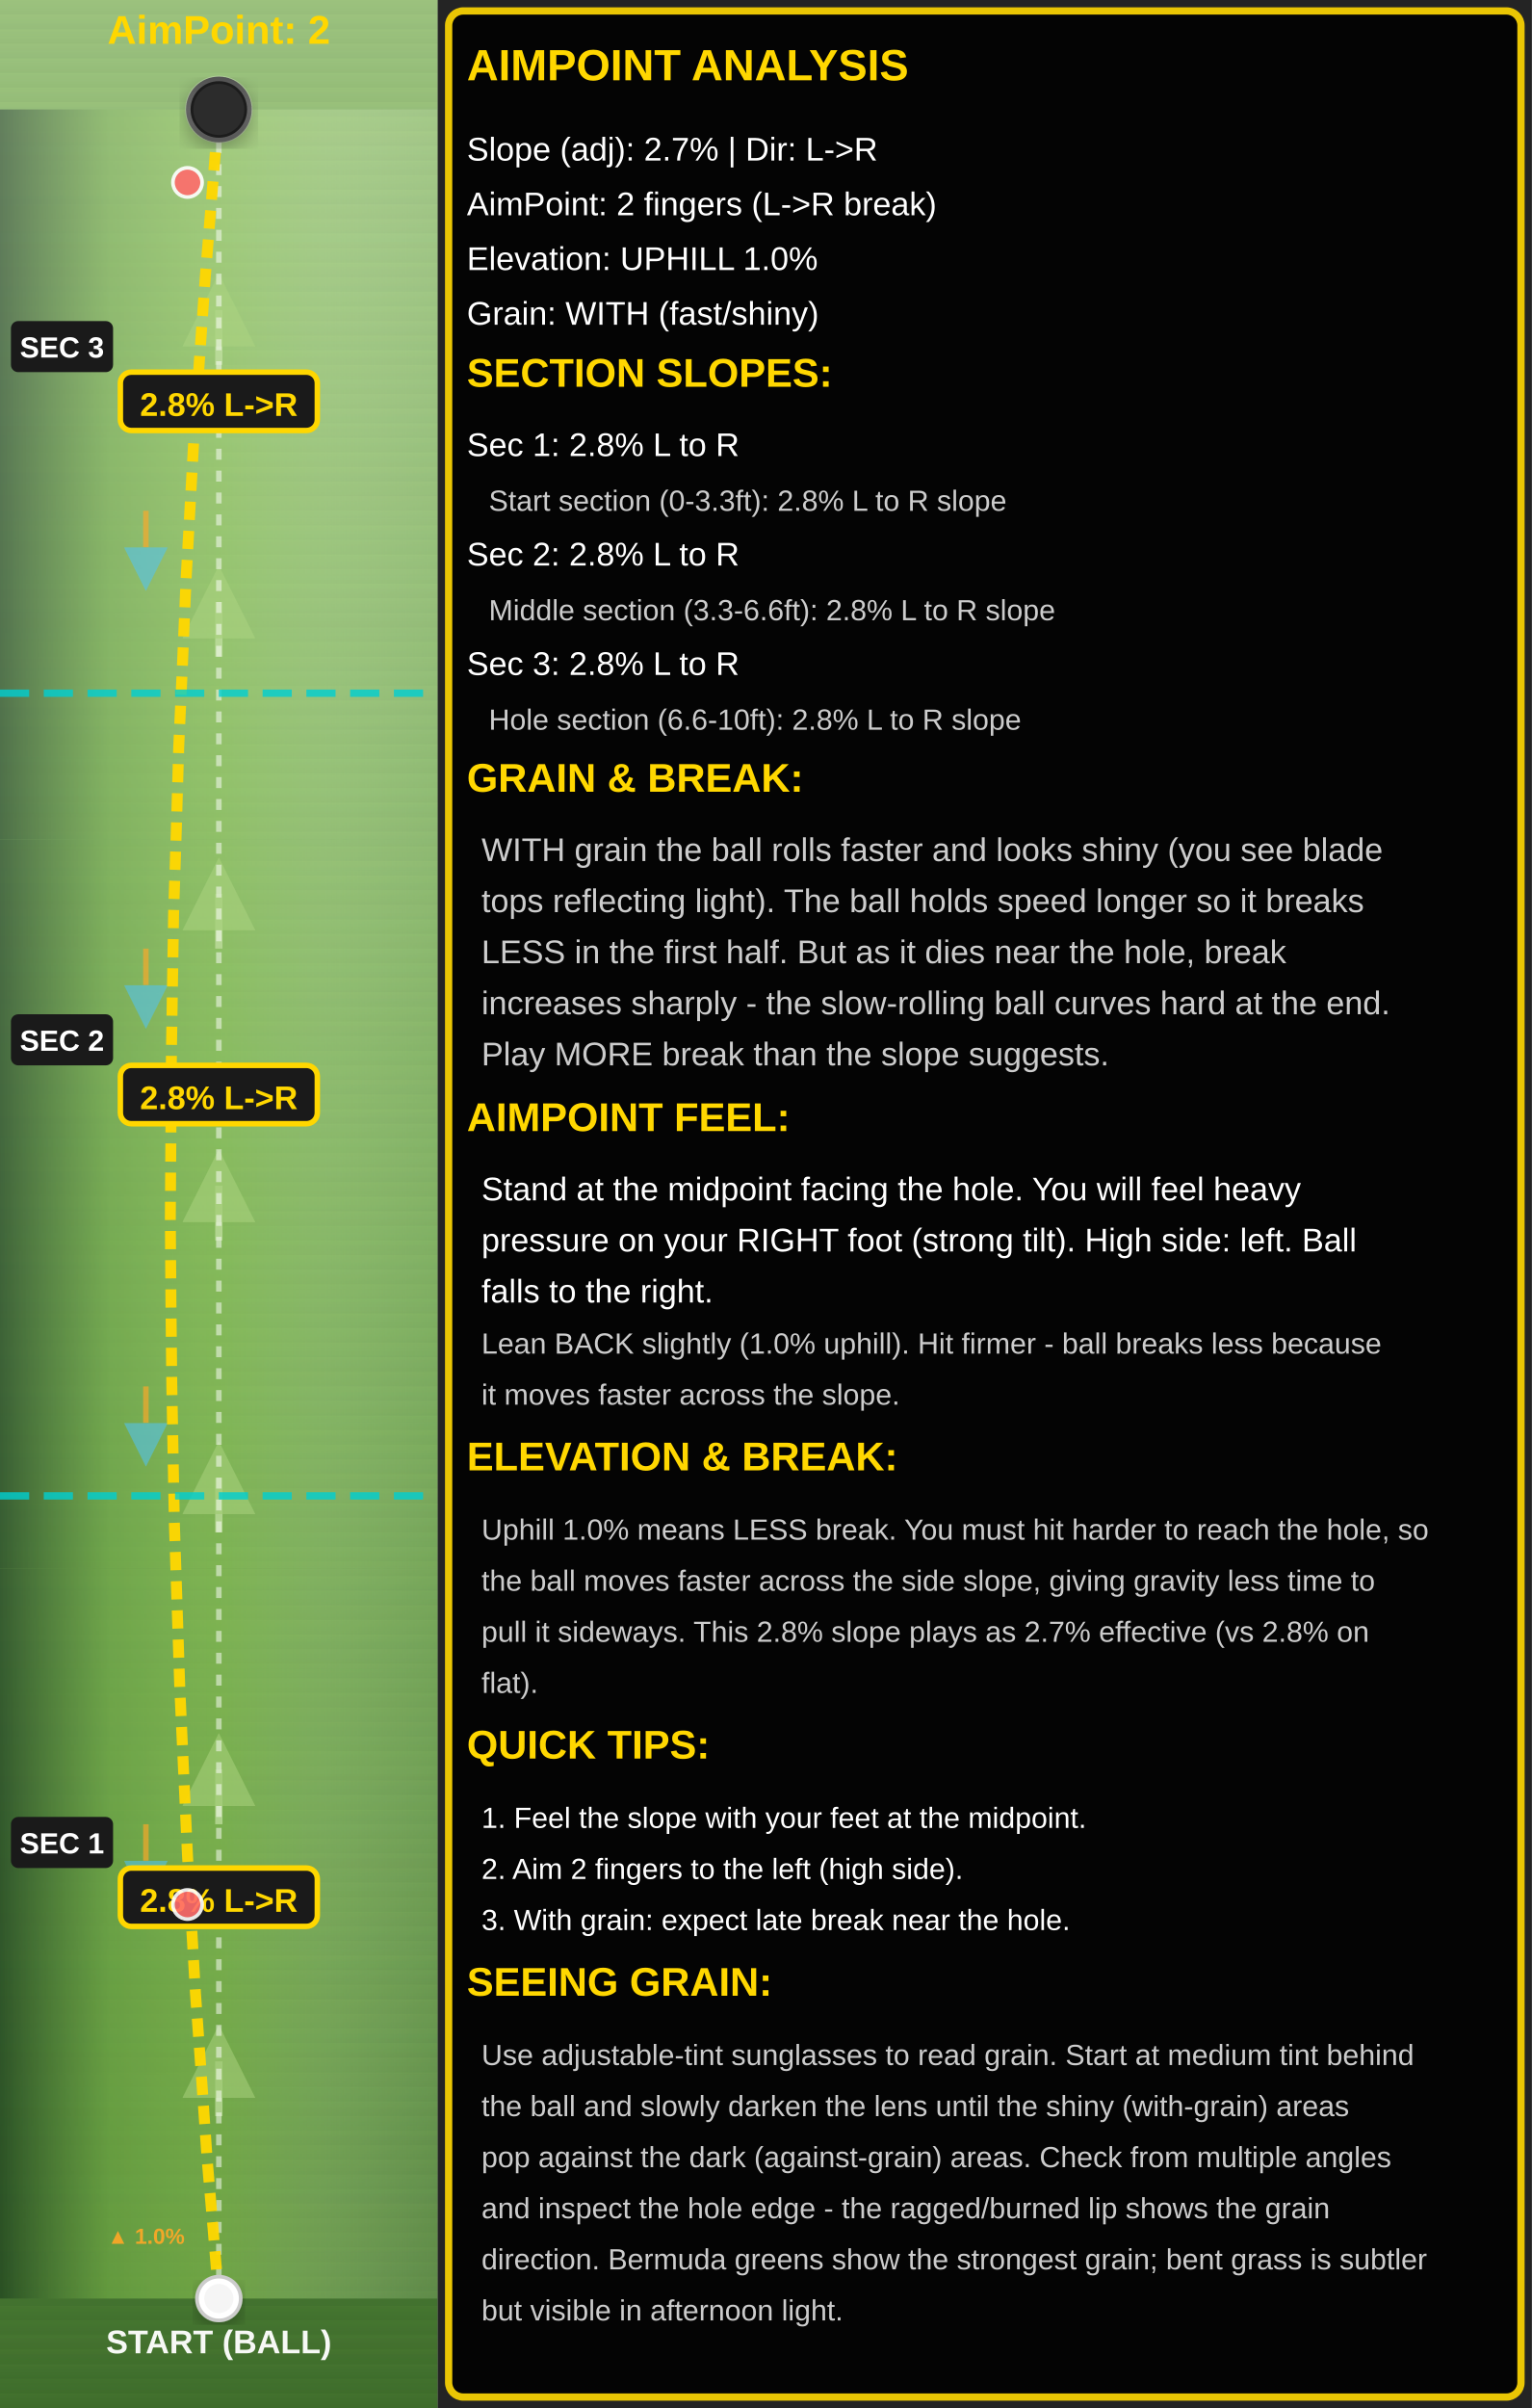
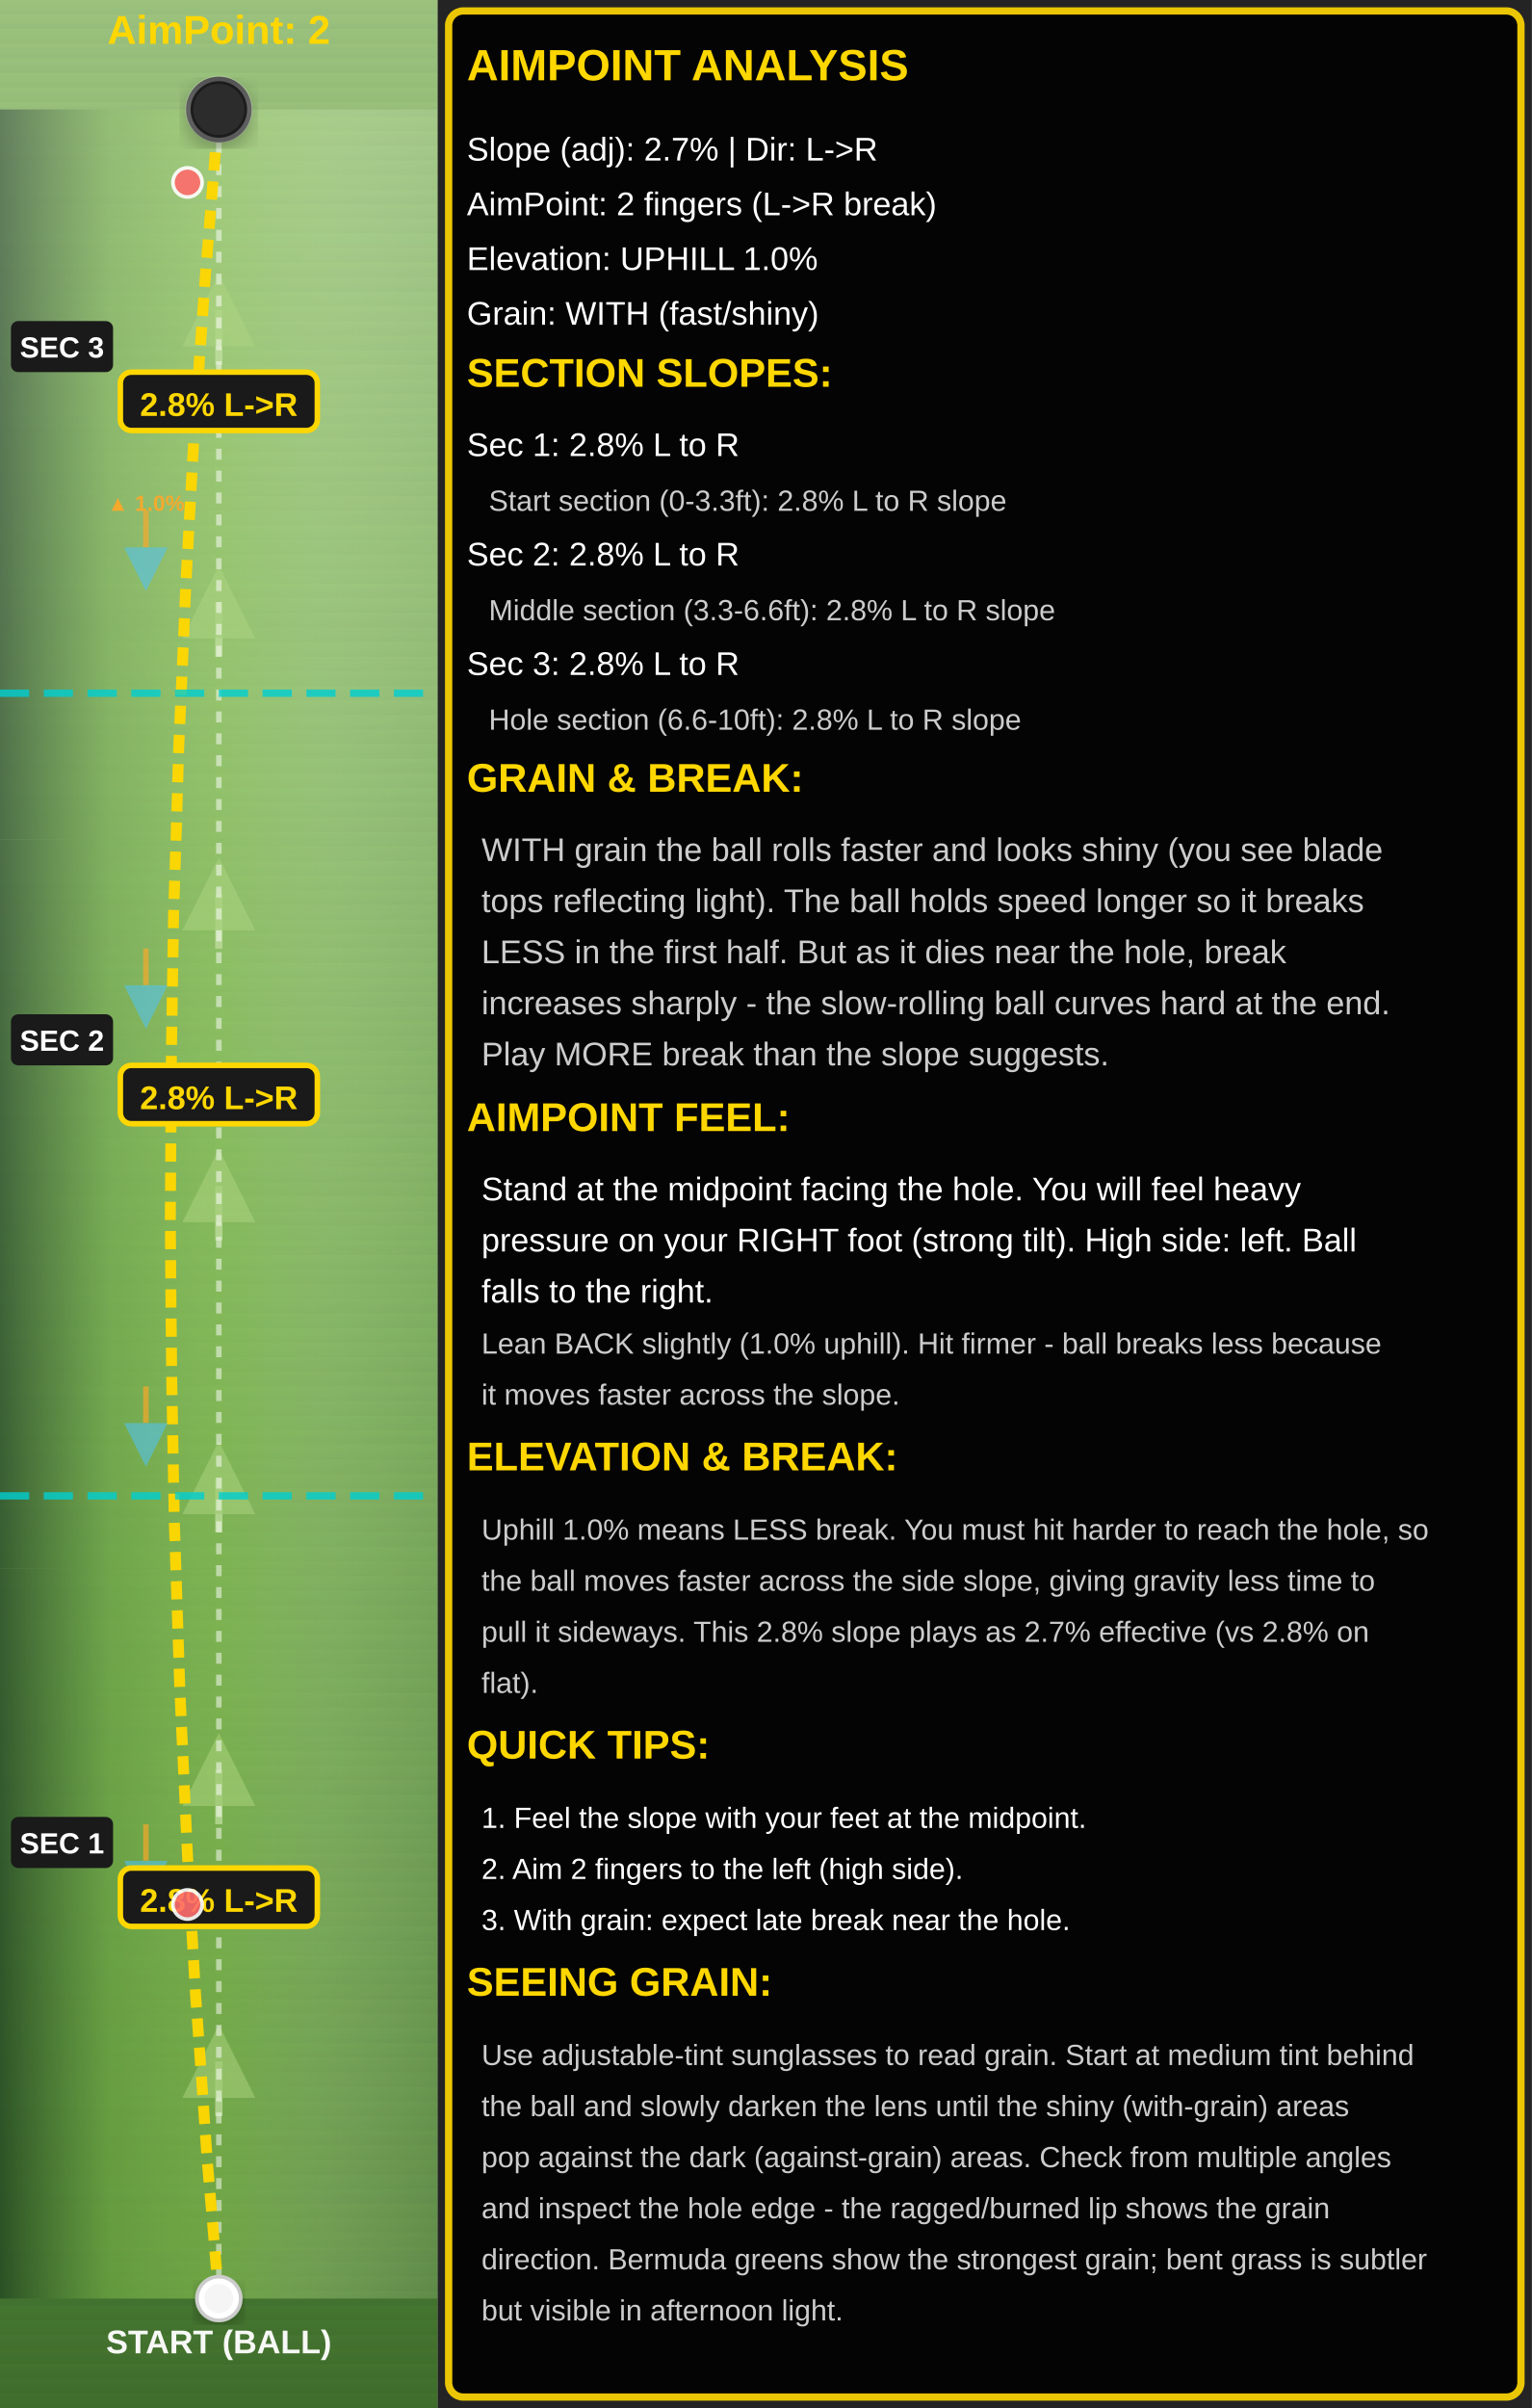
<svg xmlns="http://www.w3.org/2000/svg" width="420" height="660">
  <defs>
    <linearGradient id="baseGreen" x1="0%" y1="0%" x2="0%" y2="100%">
      <stop offset="0%" style="stop-color:#689F38;stop-opacity:1" />
      <stop offset="50%" style="stop-color:#558B2F;stop-opacity:1" />
      <stop offset="100%" style="stop-color:#4A7C27;stop-opacity:1" />
    </linearGradient>
    <linearGradient id="grainGradient" x1="0%" y1="0%" x2="0%" y2="100%">
      <stop offset="0%" style="stop-color:#E8F5E9;stop-opacity:0.6" />
      <stop offset="30%" style="stop-color:#C8E6C9;stop-opacity:0.5" />
      <stop offset="60%" style="stop-color:#A5D6A7;stop-opacity:0.35" />
      <stop offset="100%" style="stop-color:#81C784;stop-opacity:0.2" />
    </linearGradient>
    <linearGradient id="elevationGradient" x1="0%" y1="0%" x2="0%" y2="100%">
      <stop offset="0%" style="stop-color:#AED581;stop-opacity:0.20" />
      <stop offset="50%" style="stop-color:#689F38;stop-opacity:0.43" />
      <stop offset="100%" style="stop-color:#1B3D14;stop-opacity:0.67" />
    </linearGradient>
    <linearGradient id="breakGradientSec1" x1="0%" y1="0%" x2="100%" y2="0%">
      <stop offset="0%" style="stop-color:#1B3D14;stop-opacity:0.972" />
      <stop offset="25%" style="stop-color:#689F38;stop-opacity:0.784" />
      <stop offset="50%" style="stop-color:#8BC34A;stop-opacity:0.597" />
      <stop offset="75%" style="stop-color:#AED581;stop-opacity:0.409" />
      <stop offset="100%" style="stop-color:#C5E1A5;stop-opacity:0.221" />
    </linearGradient>
    <linearGradient id="breakGradientSec2" x1="0%" y1="0%" x2="100%" y2="0%">
      <stop offset="0%" style="stop-color:#1B3D14;stop-opacity:0.972" />
      <stop offset="25%" style="stop-color:#689F38;stop-opacity:0.784" />
      <stop offset="50%" style="stop-color:#8BC34A;stop-opacity:0.597" />
      <stop offset="75%" style="stop-color:#AED581;stop-opacity:0.409" />
      <stop offset="100%" style="stop-color:#C5E1A5;stop-opacity:0.221" />
    </linearGradient>
    <linearGradient id="breakGradientSec3" x1="0%" y1="0%" x2="100%" y2="0%">
      <stop offset="0%" style="stop-color:#1B3D14;stop-opacity:0.972" />
      <stop offset="25%" style="stop-color:#689F38;stop-opacity:0.784" />
      <stop offset="50%" style="stop-color:#8BC34A;stop-opacity:0.597" />
      <stop offset="75%" style="stop-color:#AED581;stop-opacity:0.409" />
      <stop offset="100%" style="stop-color:#C5E1A5;stop-opacity:0.221" />
    </linearGradient>
    <linearGradient id="holeGrainGradient" x1="50%" y1="0%" x2="50%" y2="100%">
      <stop offset="0%" style="stop-color:#FFFFFF;stop-opacity:0.3" />
      <stop offset="50%" style="stop-color:#CCCCCC;stop-opacity:0.5" />
      <stop offset="100%" style="stop-color:#999999;stop-opacity:0.6" />
    </linearGradient>
    <filter id="shadow">
      <feDropShadow dx="0" dy="2" stdDeviation="3" flood-opacity="0.3" />
    </filter>
    <marker id="arrowhead-grain" markerWidth="10" markerHeight="10" refX="5" refY="5" orient="auto">
      <polygon points="0,0 10,5 0,10" fill="#AED581" opacity="0.7" />
    </marker>
    <marker id="arrowhead-elev-up" markerWidth="8" markerHeight="8" refX="4" refY="8" orient="0">
      <polygon points="4,0 8,8 0,8" fill="#FFA726" opacity="0.85" />
    </marker>
    <marker id="arrowhead-elev-down" markerWidth="8" markerHeight="8" refX="4" refY="0" orient="0">
      <polygon points="0,0 8,0 4,8" fill="#4FC3F7" opacity="0.85" />
    </marker>
    <pattern id="grassTexture" x="0" y="0" width="4" height="4" patternUnits="userSpaceOnUse">
      <rect width="4" height="4" fill="url(#baseGreen)" opacity="0.95" />
      <line x1="0" y1="2" x2="4" y2="2" stroke="#5A9B3F" stroke-width="0.5" opacity="0.3" />
    </pattern>
  </defs>
  <rect width="120" height="660" fill="url(#baseGreen)" />
  <rect width="120" height="660" fill="url(#grassTexture)" opacity="0.3" />
  <rect width="120" height="660" fill="url(#elevationGradient)" opacity="0.7" />
  <rect x="0" y="430.0" width="120" height="200.0" fill="url(#breakGradientSec1)" opacity="1.0" />
  <rect x="0" y="230.0" width="120" height="200.0" fill="url(#breakGradientSec2)" opacity="1.0" />
  <rect x="0" y="30" width="120" height="200.0" fill="url(#breakGradientSec3)" opacity="1.0" />
  <rect width="120" height="660" fill="url(#grainGradient)" opacity="0.6" />
  <line x1="60.0" y1="100" x2="60.0" y2="85" stroke="#C5E1A5" stroke-width="2" opacity="0.7" marker-end="url(#arrowhead-grain)" />
  <line x1="60.0" y1="180" x2="60.0" y2="165" stroke="#C5E1A5" stroke-width="2" opacity="0.7" marker-end="url(#arrowhead-grain)" />
  <line x1="60.0" y1="260" x2="60.0" y2="245" stroke="#C5E1A5" stroke-width="2" opacity="0.7" marker-end="url(#arrowhead-grain)" />
  <line x1="60.0" y1="340" x2="60.0" y2="325" stroke="#C5E1A5" stroke-width="2" opacity="0.7" marker-end="url(#arrowhead-grain)" />
  <line x1="60.0" y1="420" x2="60.0" y2="405" stroke="#C5E1A5" stroke-width="2" opacity="0.7" marker-end="url(#arrowhead-grain)" />
  <line x1="60.0" y1="500" x2="60.0" y2="485" stroke="#C5E1A5" stroke-width="2" opacity="0.7" marker-end="url(#arrowhead-grain)" />
  <line x1="60.0" y1="580" x2="60.0" y2="565" stroke="#C5E1A5" stroke-width="2" opacity="0.7" marker-end="url(#arrowhead-grain)" />
  <line x1="40.0" y1="140" x2="40.0" y2="150" stroke="#FFA726" stroke-width="1.5" opacity="0.65" marker-end="url(#arrowhead-elev-down)" />
  <line x1="40.0" y1="260" x2="40.0" y2="270" stroke="#FFA726" stroke-width="1.5" opacity="0.65" marker-end="url(#arrowhead-elev-down)" />
  <line x1="40.0" y1="380" x2="40.0" y2="390" stroke="#FFA726" stroke-width="1.5" opacity="0.65" marker-end="url(#arrowhead-elev-down)" />
  <line x1="40.0" y1="500" x2="40.0" y2="510" stroke="#FFA726" stroke-width="1.5" opacity="0.65" marker-end="url(#arrowhead-elev-down)" />
-   <text x="40.0" y="615" font-family="Arial, sans-serif" font-size="6" fill="#FFA726" text-anchor="middle" font-weight="bold" opacity="0.9">▲ 1.0%</text>
+   <text x="40.0" y="140" font-family="Arial, sans-serif" font-size="6" fill="#FFA726" text-anchor="middle" font-weight="bold" opacity="0.9">▲ 1.0%</text>
  <line x1="60.0" y1="630" x2="60.0" y2="30.0" stroke="#FFFFFF" stroke-width="1.5" stroke-dasharray="3,3" opacity="0.5" />
  <path d="M 60.0 630.0 C 59.0 617.5, 57.9 604.6, 56.8 592.0 C 55.8 577.0, 54.7 561.5, 53.6 546.5 C 52.9 533.9, 52.1 521.0, 51.4 508.5 C 50.7 493.4, 50.0 477.9, 49.3 462.9 C 48.8 447.9, 48.3 432.4, 47.8 417.3 C 47.6 404.8, 47.3 391.9, 47.1 379.4 C 46.9 364.3, 46.8 348.8, 46.7 333.8 C 46.8 318.8, 46.9 303.3, 47.0 288.2 C 47.2 275.7, 47.4 262.8, 47.6 250.3 C 48.1 235.2, 48.6 219.7, 49.0 204.7 C 49.7 189.6, 50.4 174.2, 51.0 159.1 C 51.7 146.6, 52.4 133.7, 53.1 121.1 C 54.2 106.1, 55.2 90.6, 56.3 75.6 C 57.5 60.5, 58.8 45.0, 60.0 30.0" stroke="#FFD700" stroke-width="3" fill="none" stroke-dasharray="5,3" opacity="0.95" />
  <line x1="0" y1="410.0" x2="120" y2="410.0" stroke="#00CED1" stroke-width="2" opacity="0.8" stroke-dasharray="8,4" />
  <line x1="0" y1="190.0" x2="120" y2="190.0" stroke="#00CED1" stroke-width="2" opacity="0.8" stroke-dasharray="8,4" />
  <rect x="3" y="498.0" width="28" height="14" fill="#1A1A1A" rx="2" />
  <text x="17" y="508.0" font-family="Arial, sans-serif" font-size="8" fill="#FFFFFF" text-anchor="middle" font-weight="bold">SEC 1</text>
  <rect x="33.0" y="512.0" width="54" height="16" fill="#1A1A1A" rx="3" stroke="#FFD700" stroke-width="1.5" />
  <text x="60.0" y="524.0" font-family="Arial, sans-serif" font-size="9" fill="#FFD700" text-anchor="middle" font-weight="bold">2.8% L-&gt;R</text>
  <rect x="3" y="278.0" width="28" height="14" fill="#1A1A1A" rx="2" />
  <text x="17" y="288.0" font-family="Arial, sans-serif" font-size="8" fill="#FFFFFF" text-anchor="middle" font-weight="bold">SEC 2</text>
  <rect x="33.0" y="292.0" width="54" height="16" fill="#1A1A1A" rx="3" stroke="#FFD700" stroke-width="1.5" />
  <text x="60.0" y="304.0" font-family="Arial, sans-serif" font-size="9" fill="#FFD700" text-anchor="middle" font-weight="bold">2.8% L-&gt;R</text>
  <rect x="3" y="88.0" width="28" height="14" fill="#1A1A1A" rx="2" />
  <text x="17" y="98.0" font-family="Arial, sans-serif" font-size="8" fill="#FFFFFF" text-anchor="middle" font-weight="bold">SEC 3</text>
  <rect x="33.0" y="102.0" width="54" height="16" fill="#1A1A1A" rx="3" stroke="#FFD700" stroke-width="1.5" />
  <text x="60.0" y="114.0" font-family="Arial, sans-serif" font-size="9" fill="#FFD700" text-anchor="middle" font-weight="bold">2.8% L-&gt;R</text>
  <circle cx="51.408" cy="522" r="4" fill="#FF6B6B" opacity="0.9" stroke="#FFFFFF" stroke-width="1" />
  <circle cx="51.408" cy="50" r="4" fill="#FF6B6B" opacity="0.9" stroke="#FFFFFF" stroke-width="1" />
  <text x="60.0" y="12" font-family="Arial, sans-serif" font-size="11" fill="#FFD700" text-anchor="middle" font-weight="bold">AimPoint: 2</text>
  <circle cx="60.0" cy="30.0" r="9" fill="#1A1A1A" filter="url(#shadow)" />
  <circle cx="60.0" cy="30.0" r="7" fill="#2C2C2C" />
  <circle cx="60.0" cy="30.0" r="8.5" fill="none" stroke="url(#holeGrainGradient)" stroke-width="1.5" opacity="0.8" />
  <circle cx="60.0" cy="630" r="6" fill="#FFFFFF" stroke="#CCCCCC" stroke-width="1" filter="url(#shadow)" />
  <circle cx="60.0" cy="630" r="4" fill="#F5F5F5" />
  <text x="60.0" y="645" font-family="Arial, sans-serif" font-size="9" fill="#FFFFFF" text-anchor="middle" font-weight="bold" opacity="0.95">START (BALL)</text>
  <rect x="120" y="0" width="300" height="660" fill="#1A1A1A" opacity="0.95" />
  <rect x="123" y="3" width="294" height="654" fill="#000000" opacity="0.9" rx="4" stroke="#FFD700" stroke-width="2" />
  <text x="128" y="22" font-family="Arial, sans-serif" font-size="12" fill="#FFD700" font-weight="bold">AIMPOINT ANALYSIS</text>
  <text x="128" y="44" font-family="Arial, sans-serif" font-size="9" fill="#FFFFFF">Slope (adj): 2.7%  |  Dir: L-&gt;R</text>
  <text x="128" y="59" font-family="Arial, sans-serif" font-size="9" fill="#FFFFFF">AimPoint: 2 fingers (L-&gt;R break)</text>
  <text x="128" y="74" font-family="Arial, sans-serif" font-size="9" fill="#FFFFFF">Elevation: UPHILL 1.0%</text>
  <text x="128" y="89" font-family="Arial, sans-serif" font-size="9" fill="#FFFFFF">Grain: WITH (fast/shiny)</text>
  <text x="128" y="106" font-family="Arial, sans-serif" font-size="11" fill="#FFD700" font-weight="bold">SECTION SLOPES:</text>
  <text x="128" y="125" font-family="Arial, sans-serif" font-size="9" fill="#FFFFFF">Sec 1: 2.8% L to R</text>
  <text x="134" y="140" font-family="Arial, sans-serif" font-size="8" fill="#CCCCCC">Start section (0-3.3ft): 2.8% L to R slope</text>
  <text x="128" y="155" font-family="Arial, sans-serif" font-size="9" fill="#FFFFFF">Sec 2: 2.8% L to R</text>
  <text x="134" y="170" font-family="Arial, sans-serif" font-size="8" fill="#CCCCCC">Middle section (3.3-6.6ft): 2.8% L to R slope</text>
  <text x="128" y="185" font-family="Arial, sans-serif" font-size="9" fill="#FFFFFF">Sec 3: 2.8% L to R</text>
  <text x="134" y="200" font-family="Arial, sans-serif" font-size="8" fill="#CCCCCC">Hole section (6.6-10ft): 2.8% L to R slope</text>
  <text x="128" y="217" font-family="Arial, sans-serif" font-size="11" fill="#FFD700" font-weight="bold">GRAIN &amp; BREAK:</text>
  <text x="132" y="236" font-family="Arial, sans-serif" font-size="9" fill="#CCCCCC">WITH grain the ball rolls faster and looks shiny (you see blade</text>
  <text x="132" y="250" font-family="Arial, sans-serif" font-size="9" fill="#CCCCCC">tops reflecting light). The ball holds speed longer so it breaks</text>
  <text x="132" y="264" font-family="Arial, sans-serif" font-size="9" fill="#CCCCCC">LESS in the first half. But as it dies near the hole, break</text>
  <text x="132" y="278" font-family="Arial, sans-serif" font-size="9" fill="#CCCCCC">increases sharply - the slow-rolling ball curves hard at the end.</text>
  <text x="132" y="292" font-family="Arial, sans-serif" font-size="9" fill="#CCCCCC">Play MORE break than the slope suggests.</text>
  <text x="128" y="310" font-family="Arial, sans-serif" font-size="11" fill="#FFD700" font-weight="bold">AIMPOINT FEEL:</text>
  <text x="132" y="329" font-family="Arial, sans-serif" font-size="9" fill="#FFFFFF">Stand at the midpoint facing the hole. You will feel heavy</text>
  <text x="132" y="343" font-family="Arial, sans-serif" font-size="9" fill="#FFFFFF">pressure on your RIGHT foot (strong tilt). High side: left. Ball</text>
  <text x="132" y="357" font-family="Arial, sans-serif" font-size="9" fill="#FFFFFF">falls to the right.</text>
  <text x="132" y="371" font-family="Arial, sans-serif" font-size="8" fill="#CCCCCC">Lean BACK slightly (1.0% uphill). Hit firmer - ball breaks less because</text>
  <text x="132" y="385" font-family="Arial, sans-serif" font-size="8" fill="#CCCCCC">it moves faster across the slope.</text>
  <text x="128" y="403" font-family="Arial, sans-serif" font-size="11" fill="#FFD700" font-weight="bold">ELEVATION &amp; BREAK:</text>
  <text x="132" y="422" font-family="Arial, sans-serif" font-size="8" fill="#CCCCCC">Uphill 1.0% means LESS break. You must hit harder to reach the hole, so</text>
  <text x="132" y="436" font-family="Arial, sans-serif" font-size="8" fill="#CCCCCC">the ball moves faster across the side slope, giving gravity less time to</text>
  <text x="132" y="450" font-family="Arial, sans-serif" font-size="8" fill="#CCCCCC">pull it sideways. This 2.8% slope plays as 2.7% effective (vs 2.8% on</text>
  <text x="132" y="464" font-family="Arial, sans-serif" font-size="8" fill="#CCCCCC">flat).</text>
  <text x="128" y="482" font-family="Arial, sans-serif" font-size="11" fill="#FFD700" font-weight="bold">QUICK TIPS:</text>
  <text x="132" y="501" font-family="Arial, sans-serif" font-size="8" fill="#FFFFFF">1. Feel the slope with your feet at the midpoint.</text>
  <text x="132" y="515" font-family="Arial, sans-serif" font-size="8" fill="#FFFFFF">2. Aim 2 fingers to the left (high side).</text>
  <text x="132" y="529" font-family="Arial, sans-serif" font-size="8" fill="#FFFFFF">3. With grain: expect late break near the hole.</text>
  <text x="128" y="547" font-family="Arial, sans-serif" font-size="11" fill="#FFD700" font-weight="bold">SEEING GRAIN:</text>
  <text x="132" y="566" font-family="Arial, sans-serif" font-size="8" fill="#CCCCCC">Use adjustable-tint sunglasses to read grain. Start at medium tint behind</text>
  <text x="132" y="580" font-family="Arial, sans-serif" font-size="8" fill="#CCCCCC">the ball and slowly darken the lens until the shiny (with-grain) areas</text>
  <text x="132" y="594" font-family="Arial, sans-serif" font-size="8" fill="#CCCCCC">pop against the dark (against-grain) areas. Check from multiple angles</text>
  <text x="132" y="608" font-family="Arial, sans-serif" font-size="8" fill="#CCCCCC">and inspect the hole edge - the ragged/burned lip shows the grain</text>
  <text x="132" y="622" font-family="Arial, sans-serif" font-size="8" fill="#CCCCCC">direction. Bermuda greens show the strongest grain; bent grass is subtler</text>
  <text x="132" y="636" font-family="Arial, sans-serif" font-size="8" fill="#CCCCCC">but visible in afternoon light.</text>
</svg>
